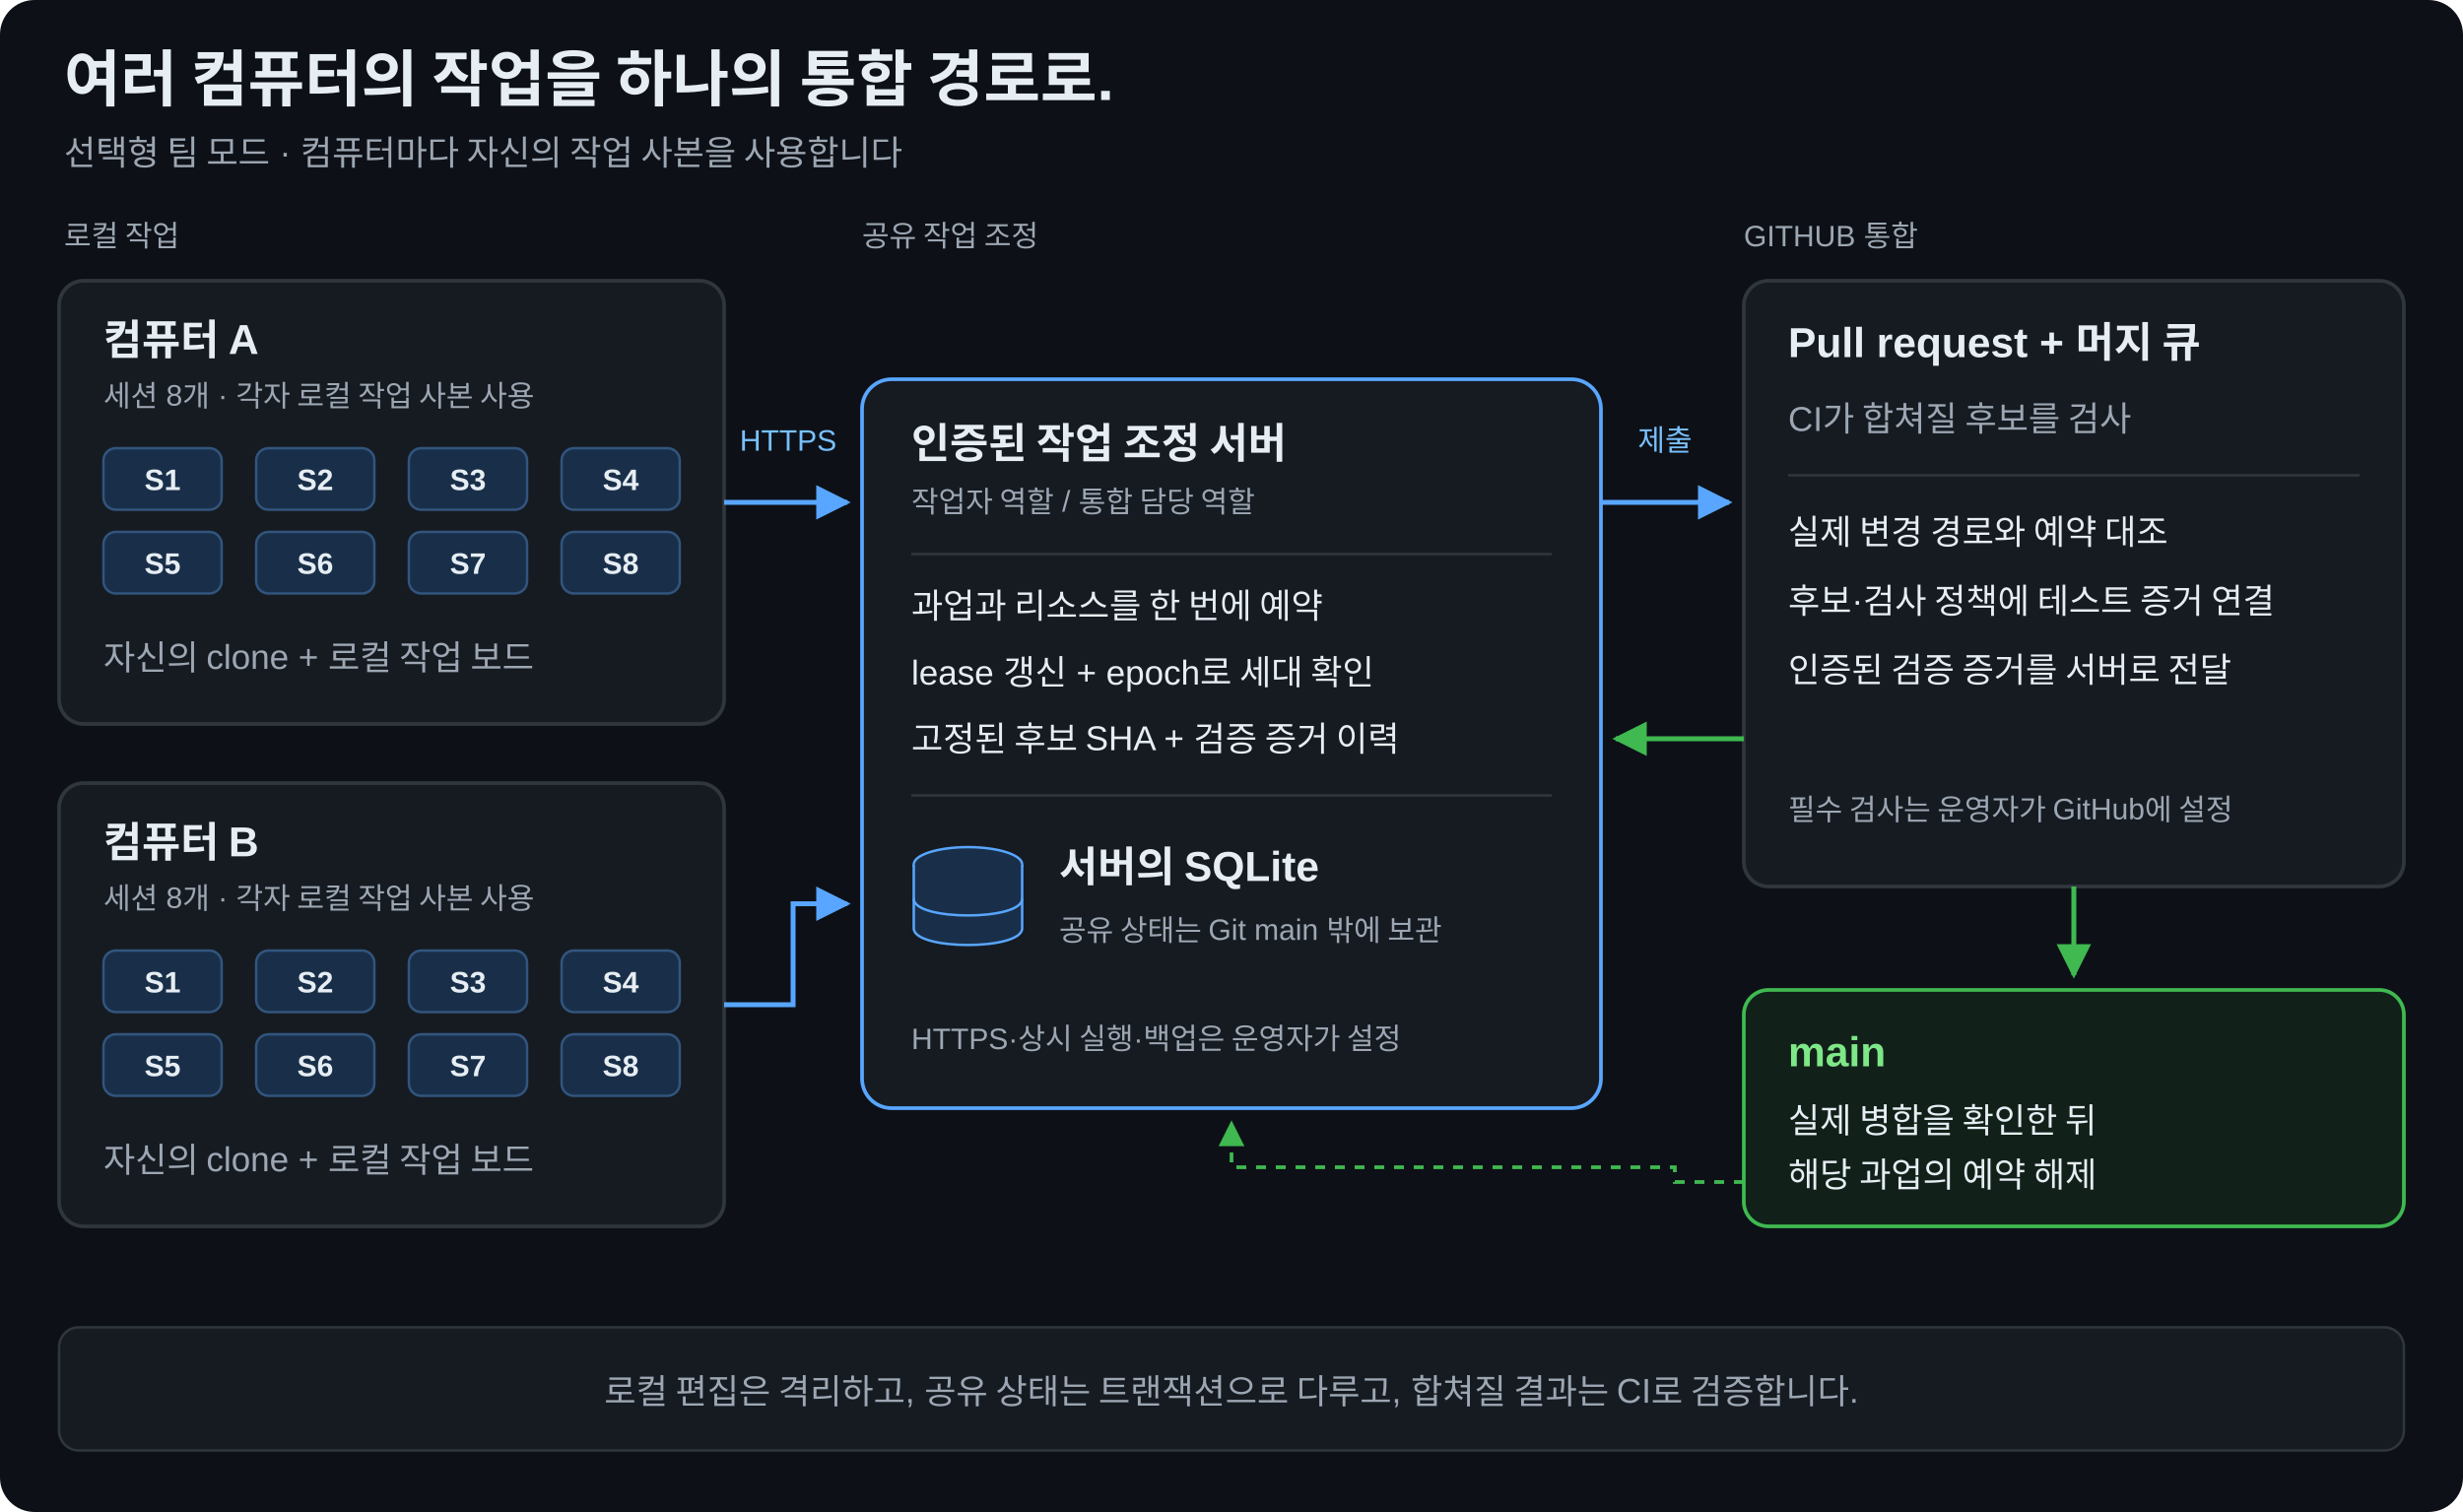
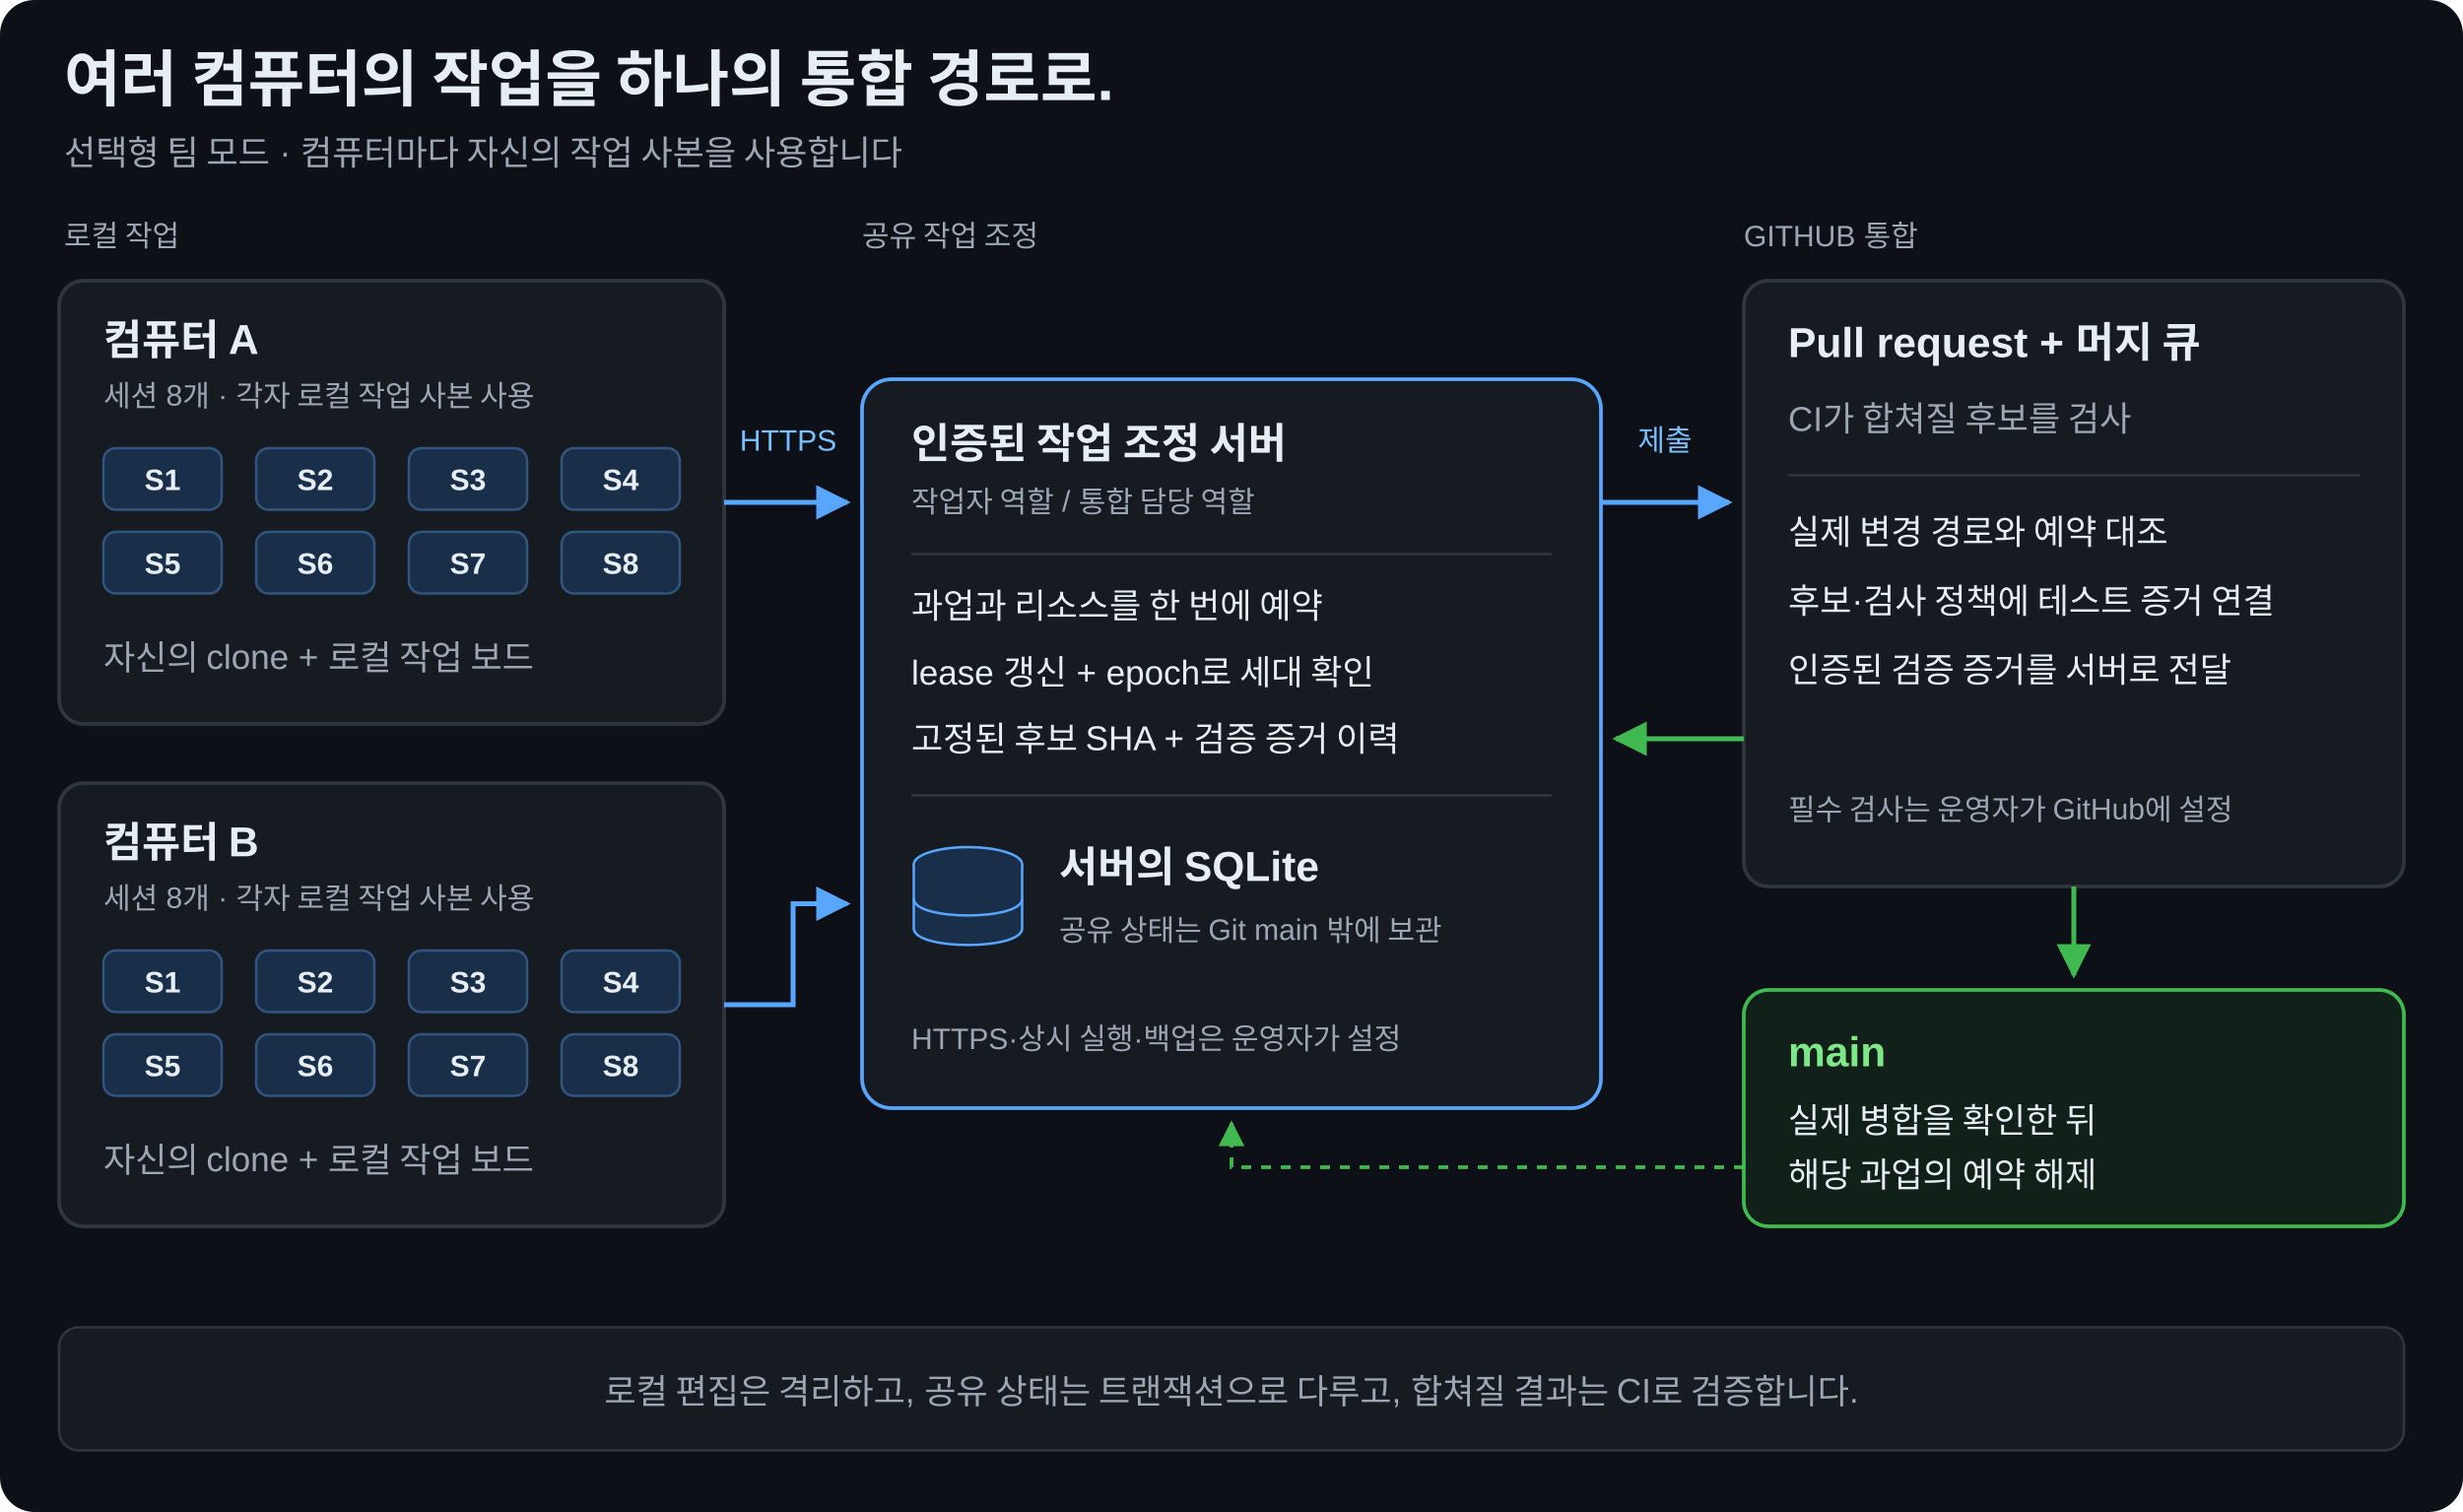
<svg xmlns="http://www.w3.org/2000/svg" width="1000" height="614" viewBox="0 0 1000 614" role="img" aria-labelledby="title description">
  <defs>
    <marker id="arrow" viewBox="0 0 10 10" refX="9" refY="5" markerWidth="7" markerHeight="7" orient="auto-start-reverse">
      <path d="M0 0L10 5L0 10Z" fill="#58a6ff" />
    </marker>
    <marker id="green" viewBox="0 0 10 10" refX="9" refY="5" markerWidth="7" markerHeight="7" orient="auto">
      <path d="M0 0L10 5L0 10Z" fill="#3fb950" />
    </marker>
    <style>
      text{font-family:-apple-system,BlinkMacSystemFont,"Segoe UI","Malgun Gothic",Arial,sans-serif;fill:#e6edf3}
      .title{font-size:25px;font-weight:700}.heading{font-size:17px;font-weight:650}.body{font-size:14px}.small{font-size:12px}.muted{fill:#9da7b3}.blue{fill:#79c0ff}.green{fill:#7ee787}.session{font-size:12px;font-weight:600;text-anchor:middle}
      .card{fill:#161b22;stroke:#30363d;stroke-width:1.5}.chip{fill:#192f49;stroke:#31557e}.line{fill:none;stroke:#58a6ff;stroke-width:2;marker-end:url(#arrow)}
    </style>
  </defs>
  <rect width="1000" height="614" rx="14" fill="#0d1117" />
  <text x="26" y="41" class="title">여러 컴퓨터의 작업을 하나의 통합 경로로.</text>
  <text x="26" y="67" class="body muted">선택형 팀 모드 · 컴퓨터마다 자신의 작업 사본을 사용합니다</text>
  <text x="26" y="100" class="small muted">로컬 작업</text>
  <text x="350" y="100" class="small muted">공유 작업 조정</text>
  <text x="708" y="100" class="small muted">GITHUB 통합</text>
  <rect x="24" y="114" width="270" height="180" rx="10" class="card" />
  <text x="42" y="144" class="heading">컴퓨터 A</text>
  <text x="42" y="165" class="small muted">세션 8개 · 각자 로컬 작업 사본 사용</text>
  <g>
    <rect x="42" y="182" width="48" height="25" rx="5" class="chip" />
    <rect x="104" y="182" width="48" height="25" rx="5" class="chip" />
    <rect x="166" y="182" width="48" height="25" rx="5" class="chip" />
    <rect x="228" y="182" width="48" height="25" rx="5" class="chip" />
    <rect x="42" y="216" width="48" height="25" rx="5" class="chip" />
    <rect x="104" y="216" width="48" height="25" rx="5" class="chip" />
    <rect x="166" y="216" width="48" height="25" rx="5" class="chip" />
    <rect x="228" y="216" width="48" height="25" rx="5" class="chip" />
    <text x="66" y="199" class="session">S1</text>
    <text x="128" y="199" class="session">S2</text>
    <text x="190" y="199" class="session">S3</text>
    <text x="252" y="199" class="session">S4</text>
    <text x="66" y="233" class="session">S5</text>
    <text x="128" y="233" class="session">S6</text>
    <text x="190" y="233" class="session">S7</text>
    <text x="252" y="233" class="session">S8</text>
  </g>
  <text x="42" y="272" class="body muted">자신의 clone + 로컬 작업 보드</text>
  <rect x="24" y="318" width="270" height="180" rx="10" class="card" />
  <text x="42" y="348" class="heading">컴퓨터 B</text>
  <text x="42" y="369" class="small muted">세션 8개 · 각자 로컬 작업 사본 사용</text>
  <g>
    <rect x="42" y="386" width="48" height="25" rx="5" class="chip" />
    <rect x="104" y="386" width="48" height="25" rx="5" class="chip" />
    <rect x="166" y="386" width="48" height="25" rx="5" class="chip" />
    <rect x="228" y="386" width="48" height="25" rx="5" class="chip" />
    <rect x="42" y="420" width="48" height="25" rx="5" class="chip" />
    <rect x="104" y="420" width="48" height="25" rx="5" class="chip" />
    <rect x="166" y="420" width="48" height="25" rx="5" class="chip" />
    <rect x="228" y="420" width="48" height="25" rx="5" class="chip" />
    <text x="66" y="403" class="session">S1</text>
    <text x="128" y="403" class="session">S2</text>
    <text x="190" y="403" class="session">S3</text>
    <text x="252" y="403" class="session">S4</text>
    <text x="66" y="437" class="session">S5</text>
    <text x="128" y="437" class="session">S6</text>
    <text x="190" y="437" class="session">S7</text>
    <text x="252" y="437" class="session">S8</text>
  </g>
  <text x="42" y="476" class="body muted">자신의 clone + 로컬 작업 보드</text>
  <path d="M294 204H344" class="line" />
  <path d="M294 408H322V367H344" class="line" />
  <text x="320" y="183" class="small blue" text-anchor="middle">HTTPS</text>
  <rect x="350" y="154" width="300" height="296" rx="12" fill="#161b22" stroke="#58a6ff" stroke-width="1.5" />
  <text x="370" y="186" class="heading">인증된 작업 조정 서버</text>
  <text x="370" y="208" class="small muted">작업자 역할 / 통합 담당 역할</text>
  <path d="M370 225H630" stroke="#30363d" />
  <text x="370" y="251" class="body">과업과 리소스를 한 번에 예약</text>
  <text x="370" y="278" class="body">lease 갱신 + epoch로 세대 확인</text>
  <text x="370" y="305" class="body">고정된 후보 SHA + 검증 증거 이력</text>
  <path d="M370 323H630" stroke="#30363d" />
  <ellipse cx="393" cy="351" rx="22" ry="7" fill="#192f49" stroke="#58a6ff" />
  <path d="M371 351V377C371 386 415 386 415 377V351" fill="#192f49" stroke="#58a6ff" />
  <path d="M371 365C371 374 415 374 415 365" fill="none" stroke="#58a6ff" />
  <text x="430" y="358" class="heading">서버의 SQLite</text>
  <text x="430" y="382" class="small muted">공유 상태는 Git main 밖에 보관</text>
  <text x="370" y="426" class="small muted">HTTPS·상시 실행·백업은 운영자가 설정</text>
  <path d="M650 204H702" class="line" />
  <text x="676" y="183" class="small blue" text-anchor="middle">제출</text>
  <rect x="708" y="114" width="268" height="246" rx="10" class="card" />
  <text x="726" y="145" class="heading">Pull request + 머지 큐</text>
  <text x="726" y="175" class="body muted">CI가 합쳐질 후보를 검사</text>
  <path d="M726 193H958" stroke="#30363d" />
  <text x="726" y="221" class="body">실제 변경 경로와 예약 대조</text>
  <text x="726" y="249" class="body">후보·검사 정책에 테스트 증거 연결</text>
  <text x="726" y="277" class="body">인증된 검증 증거를 서버로 전달</text>
  <text x="726" y="333" class="small muted">필수 검사는 운영자가 GitHub에 설정</text>
  <path d="M708 300H656" fill="none" stroke="#3fb950" stroke-width="2" marker-end="url(#green)" />
  <path d="M842 360V396" fill="none" stroke="#3fb950" stroke-width="2" marker-end="url(#green)" />
  <rect x="708" y="402" width="268" height="96" rx="10" fill="#112119" stroke="#3fb950" stroke-width="1.5" />
  <text x="726" y="433" class="heading green">main</text>
  <text x="726" y="460" class="body">실제 병합을 확인한 뒤</text>
  <text x="726" y="482" class="body">해당 과업의 예약 해제</text>
-   <path d="M708 480H680V474H500V456" fill="none" stroke="#3fb950" stroke-width="1.5" stroke-dasharray="4 4" marker-end="url(#green)" />
+   <path d="M708 474H500V456" fill="none" stroke="#3fb950" stroke-width="1.5" stroke-dasharray="4 4" marker-end="url(#green)" />
  <rect x="24" y="539" width="952" height="50" rx="8" fill="#161b22" stroke="#30363d" />
  <text x="500" y="570" text-anchor="middle" class="body muted">로컬 편집은 격리하고, 공유 상태는 트랜잭션으로 다루고, 합쳐질 결과는 CI로 검증합니다.</text>
</svg>
